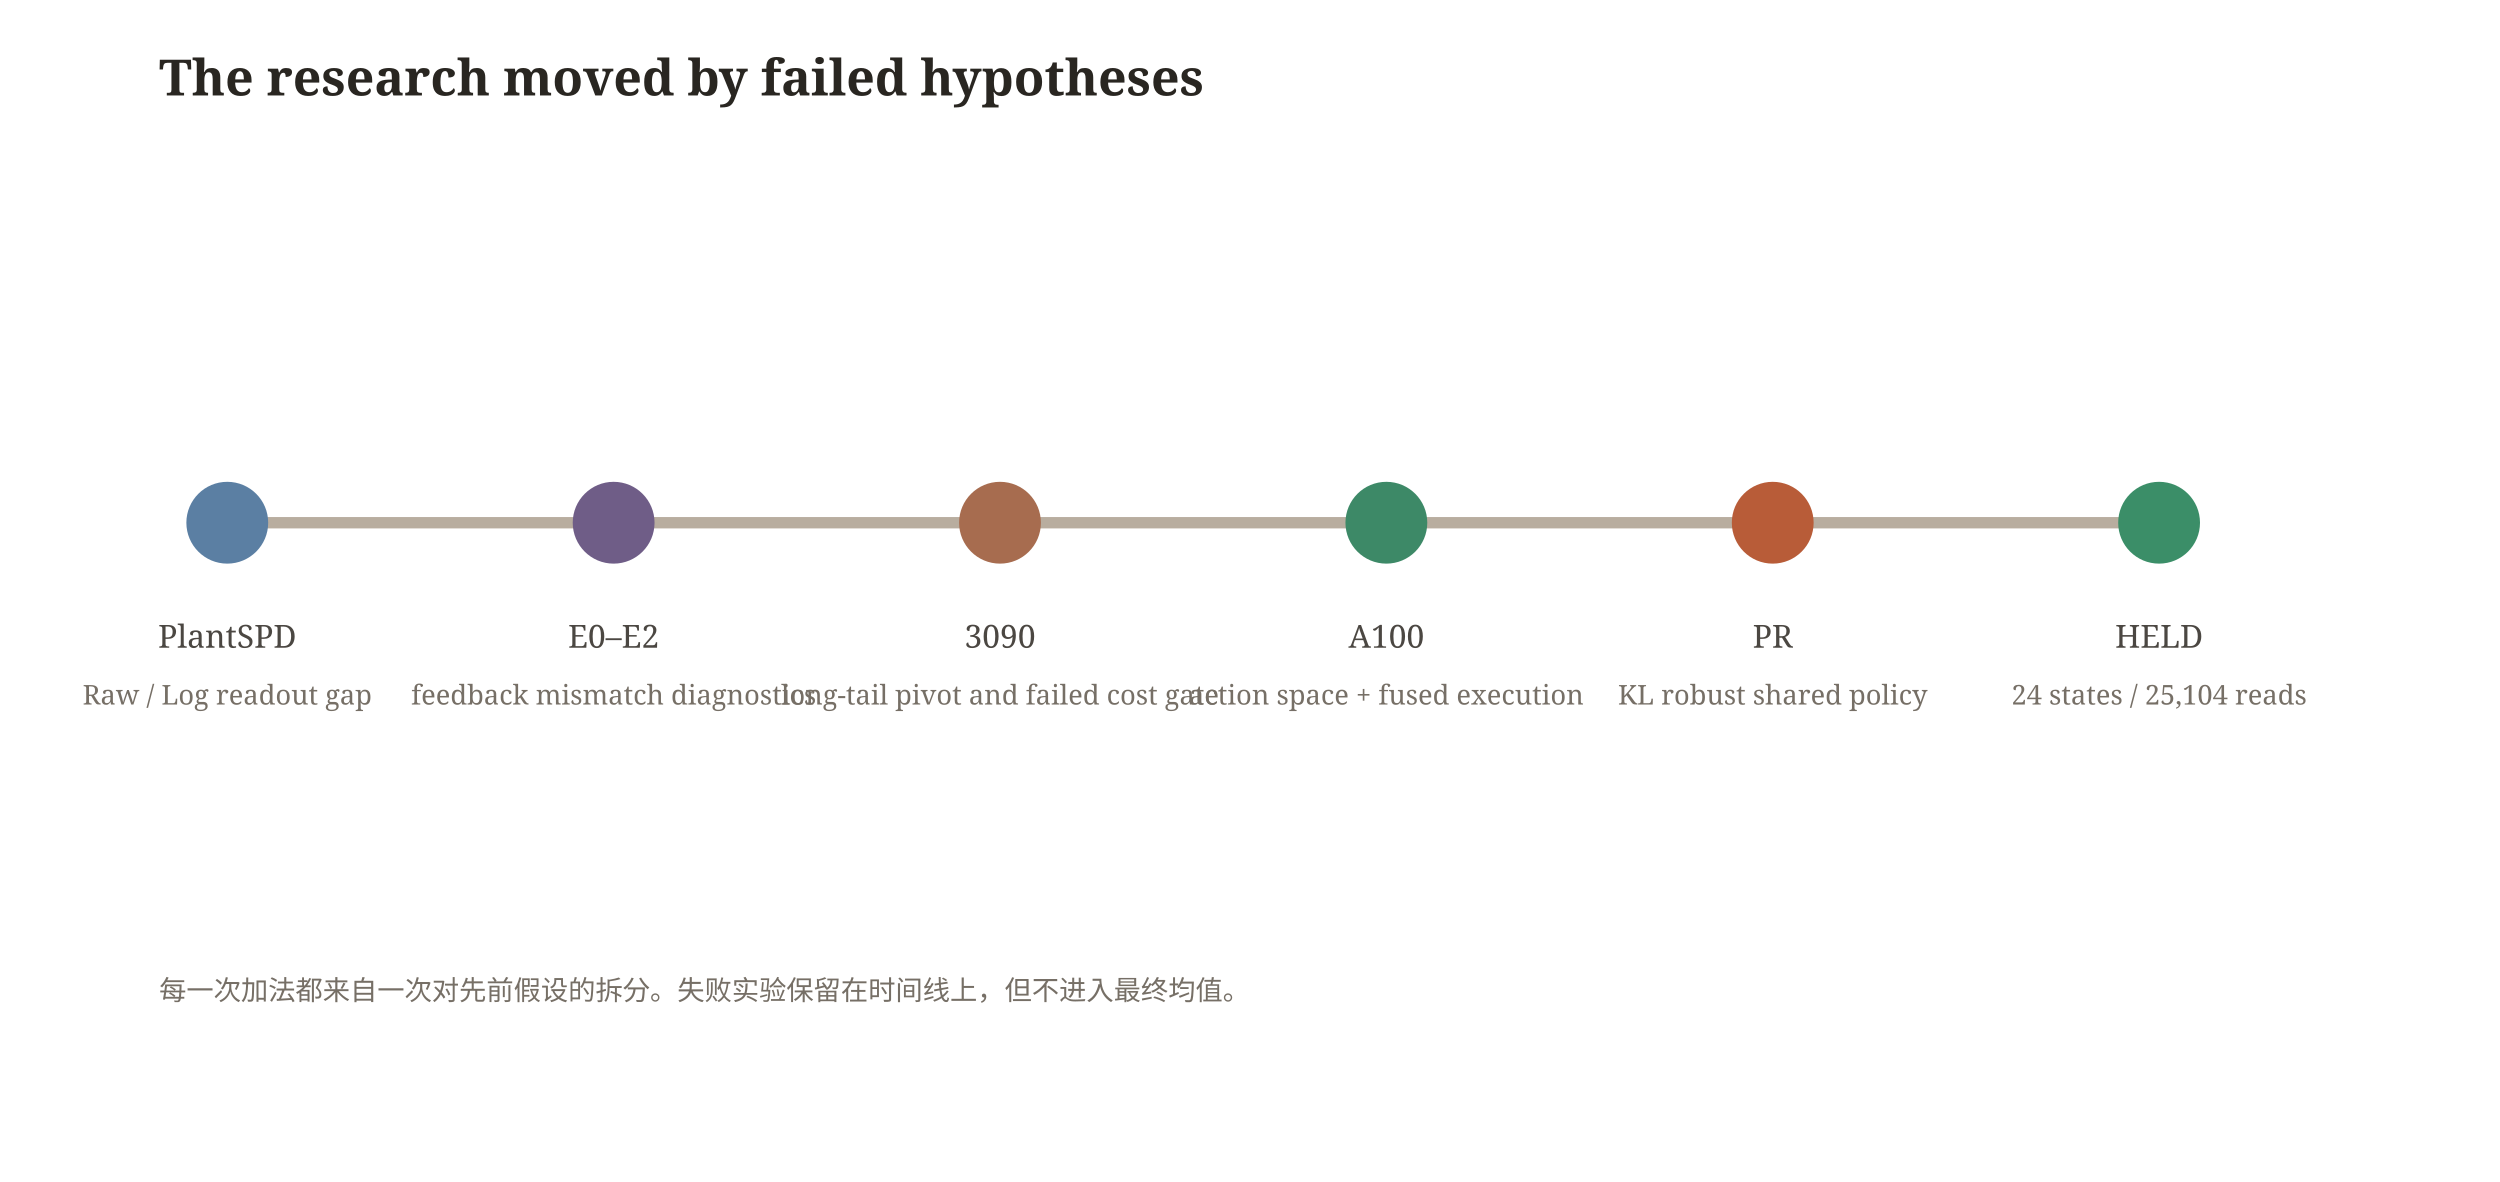
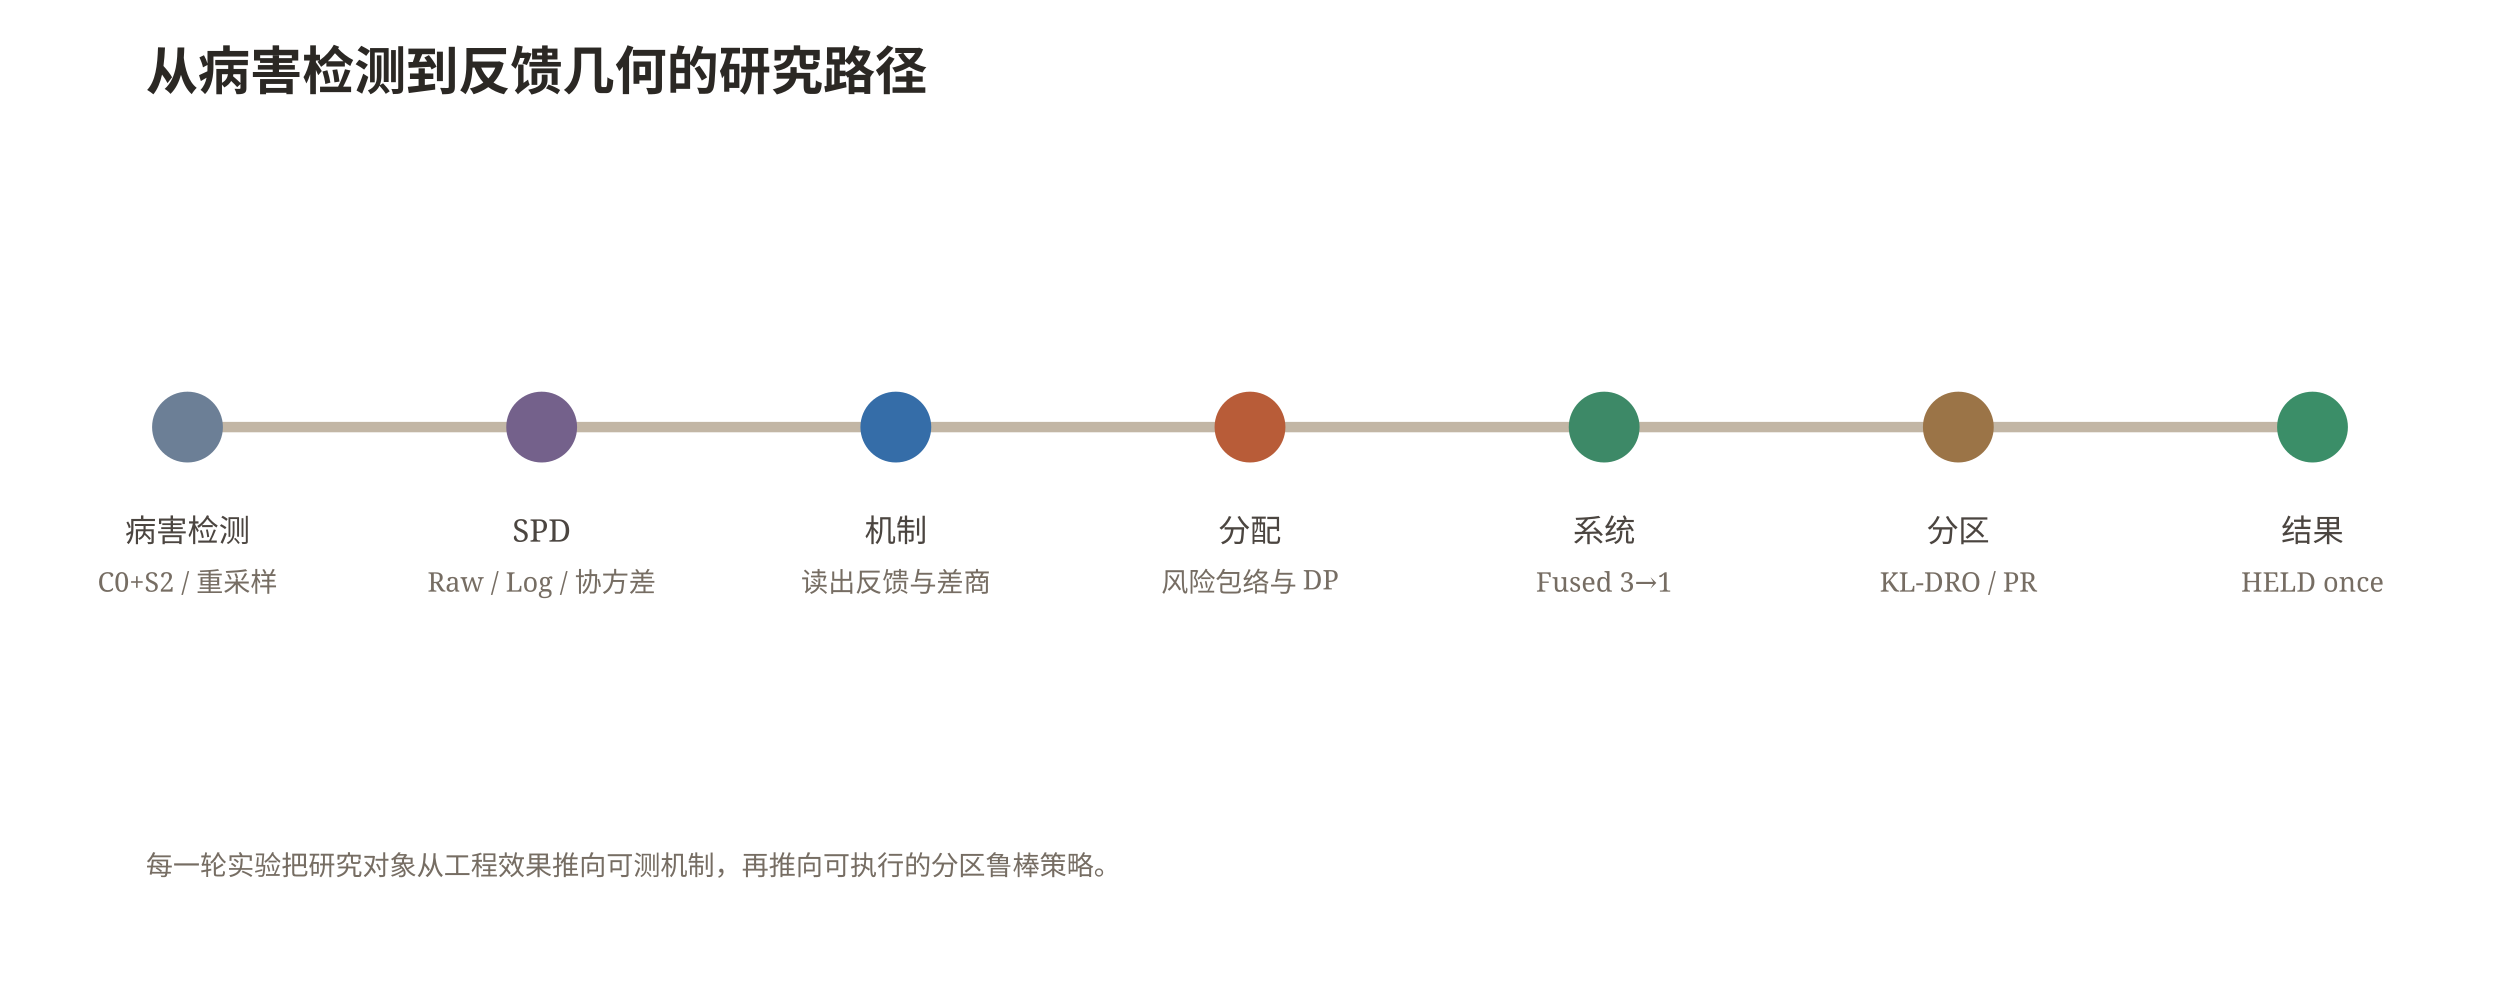
- <svg xmlns="http://www.w3.org/2000/svg" viewBox="0 0 1100 520" role="img">
-   <style>text{font-family:"Songti SC","STSong","SimSun",serif} .axis{stroke:#6d6962;stroke-width:1} .grid{stroke:#e6dfd4;stroke-width:1} .label{fill:#4b4742;font-size:14px} .small{fill:#766f66;font-size:12px} .title{fill:#292621;font-size:22px;font-weight:600} </style>
-   <text class="title" x="70" y="42">The research moved by failed hypotheses</text>
-   <line x1="100" y1="230" x2="950" y2="230" stroke="#b8ad9f" stroke-width="5" />
-   <circle cx="100" cy="230" r="18" fill="#5b7fa3" />
-   <text x="100" y="285" text-anchor="middle" class="label">PlantSPD</text>
-   <text x="100" y="310" text-anchor="middle" class="small">Raw / Log readout gap</text>
-   <circle cx="270" cy="230" r="18" fill="#6f5d87" />
-   <text x="270" y="285" text-anchor="middle" class="label">E0–E2</text>
-   <text x="270" y="310" text-anchor="middle" class="small">feedback mismatch diagnostics</text>
-   <circle cx="440" cy="230" r="18" fill="#a76c4f" />
-   <text x="440" y="285" text-anchor="middle" class="label">3090</text>
-   <text x="440" y="310" text-anchor="middle" class="small">long-tail pivot and failed cost gate</text>
-   <circle cx="610" cy="230" r="18" fill="#3d8967" />
-   <text x="610" y="285" text-anchor="middle" class="label">A100</text>
-   <text x="610" y="310" text-anchor="middle" class="small">action space + fused execution</text>
-   <circle cx="780" cy="230" r="18" fill="#b85c38" />
-   <text x="780" y="285" text-anchor="middle" class="label">PR</text>
-   <text x="780" y="310" text-anchor="middle" class="small">KL robust shared policy</text>
-   <circle cx="950" cy="230" r="18" fill="#3b8e68" />
-   <text x="950" y="285" text-anchor="middle" class="label">HELD</text>
-   <text x="950" y="310" text-anchor="middle" class="small">24 states / 25,104 reads</text>
-   <text class="small" x="70" y="440">每一次加法都来自一次对先前假设的拆分。失败实验保留在时间线上，但不进入最终均值。</text>
+ <svg xmlns="http://www.w3.org/2000/svg" viewBox="0 0 1200 480" role="img">
+   <style>text{font-family:"Songti SC","STSong","SimSun",serif}.title{fill:#2b2824;font-size:25px;font-weight:600}.axis{stroke:#70675d;stroke-width:1}.grid{stroke:#e5ddd1;stroke-width:1}.label{fill:#4b4540;font-size:15px}.small{fill:#766d63;font-size:13px}.legend{fill:#4b4540;font-size:14px}</style>
+   <text class="title" x="70" y="43">从病害检测到反馈几何的研究路径</text>
+   <line x1="90" y1="205" x2="1110" y2="205" stroke="#c2b6a5" stroke-width="5" />
+   <circle cx="90" cy="205" r="17" fill="#6c7f96" />
+   <text class="label" x="90" y="260" text-anchor="middle">病害检测</text>
+   <text class="small" x="90" y="284" text-anchor="middle">C0+S2 / 重采样</text>
+   <circle cx="260" cy="205" r="17" fill="#74618b" />
+   <text class="label" x="260" y="260" text-anchor="middle">SPD</text>
+   <text class="small" x="260" y="284" text-anchor="middle">Raw / Log / 协方差</text>
+   <circle cx="430" cy="205" r="17" fill="#356da8" />
+   <text class="label" x="430" y="260" text-anchor="middle">机制</text>
+   <text class="small" x="430" y="284" text-anchor="middle">读出反馈与差商</text>
+   <circle cx="600" cy="205" r="17" fill="#b85c38" />
+   <text class="label" x="600" y="260" text-anchor="middle">分配</text>
+   <text class="small" x="600" y="284" text-anchor="middle">风险包络与 DP</text>
+   <circle cx="770" cy="205" r="17" fill="#3d8967" />
+   <text class="label" x="770" y="260" text-anchor="middle">系统</text>
+   <text class="small" x="770" y="284" text-anchor="middle">Fused 3→1</text>
+   <circle cx="940" cy="205" r="17" fill="#9b7447" />
+   <text class="label" x="940" y="260" text-anchor="middle">分区</text>
+   <text class="small" x="940" y="284" text-anchor="middle">KL-DRO / PR</text>
+   <circle cx="1110" cy="205" r="17" fill="#3b8e68" />
+   <text class="label" x="1110" y="260" text-anchor="middle">结果</text>
+   <text class="small" x="1110" y="284" text-anchor="middle">HELD once</text>
+   <text class="small" x="70" y="420">每一轮实验把研究对象从工程效果推向可测机制，再推向可执行的分区鲁棒策略。</text>
</svg>
